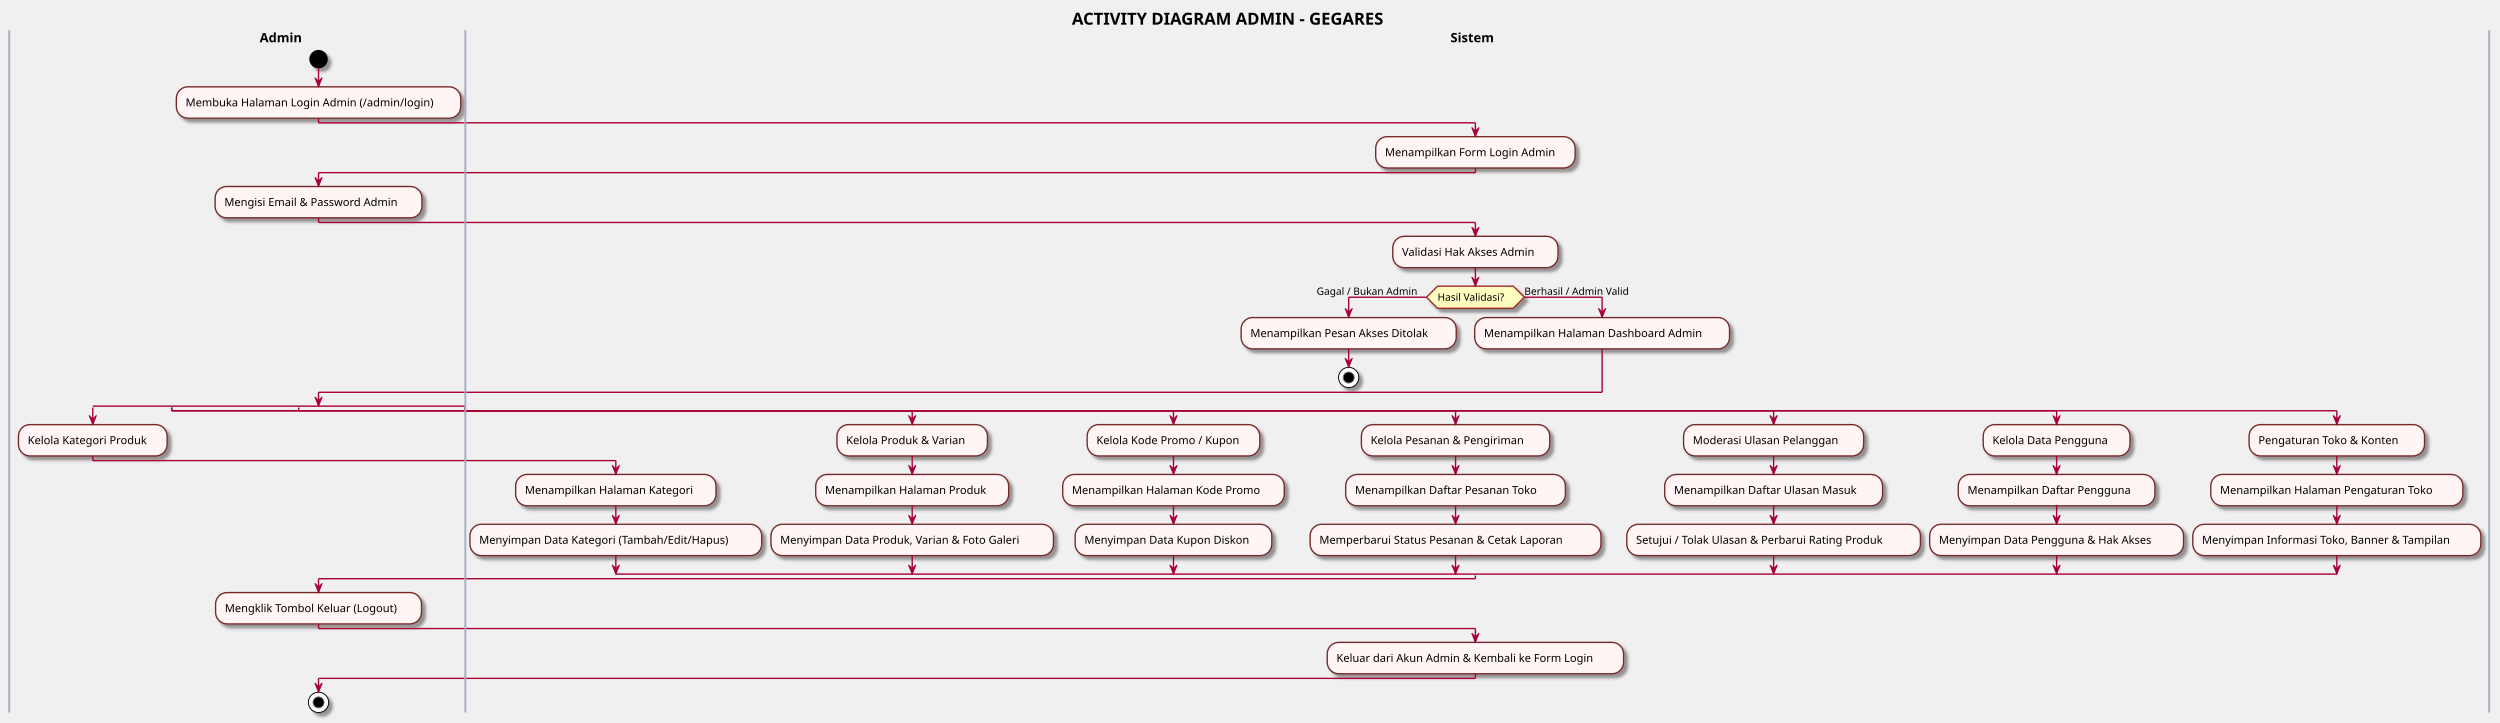
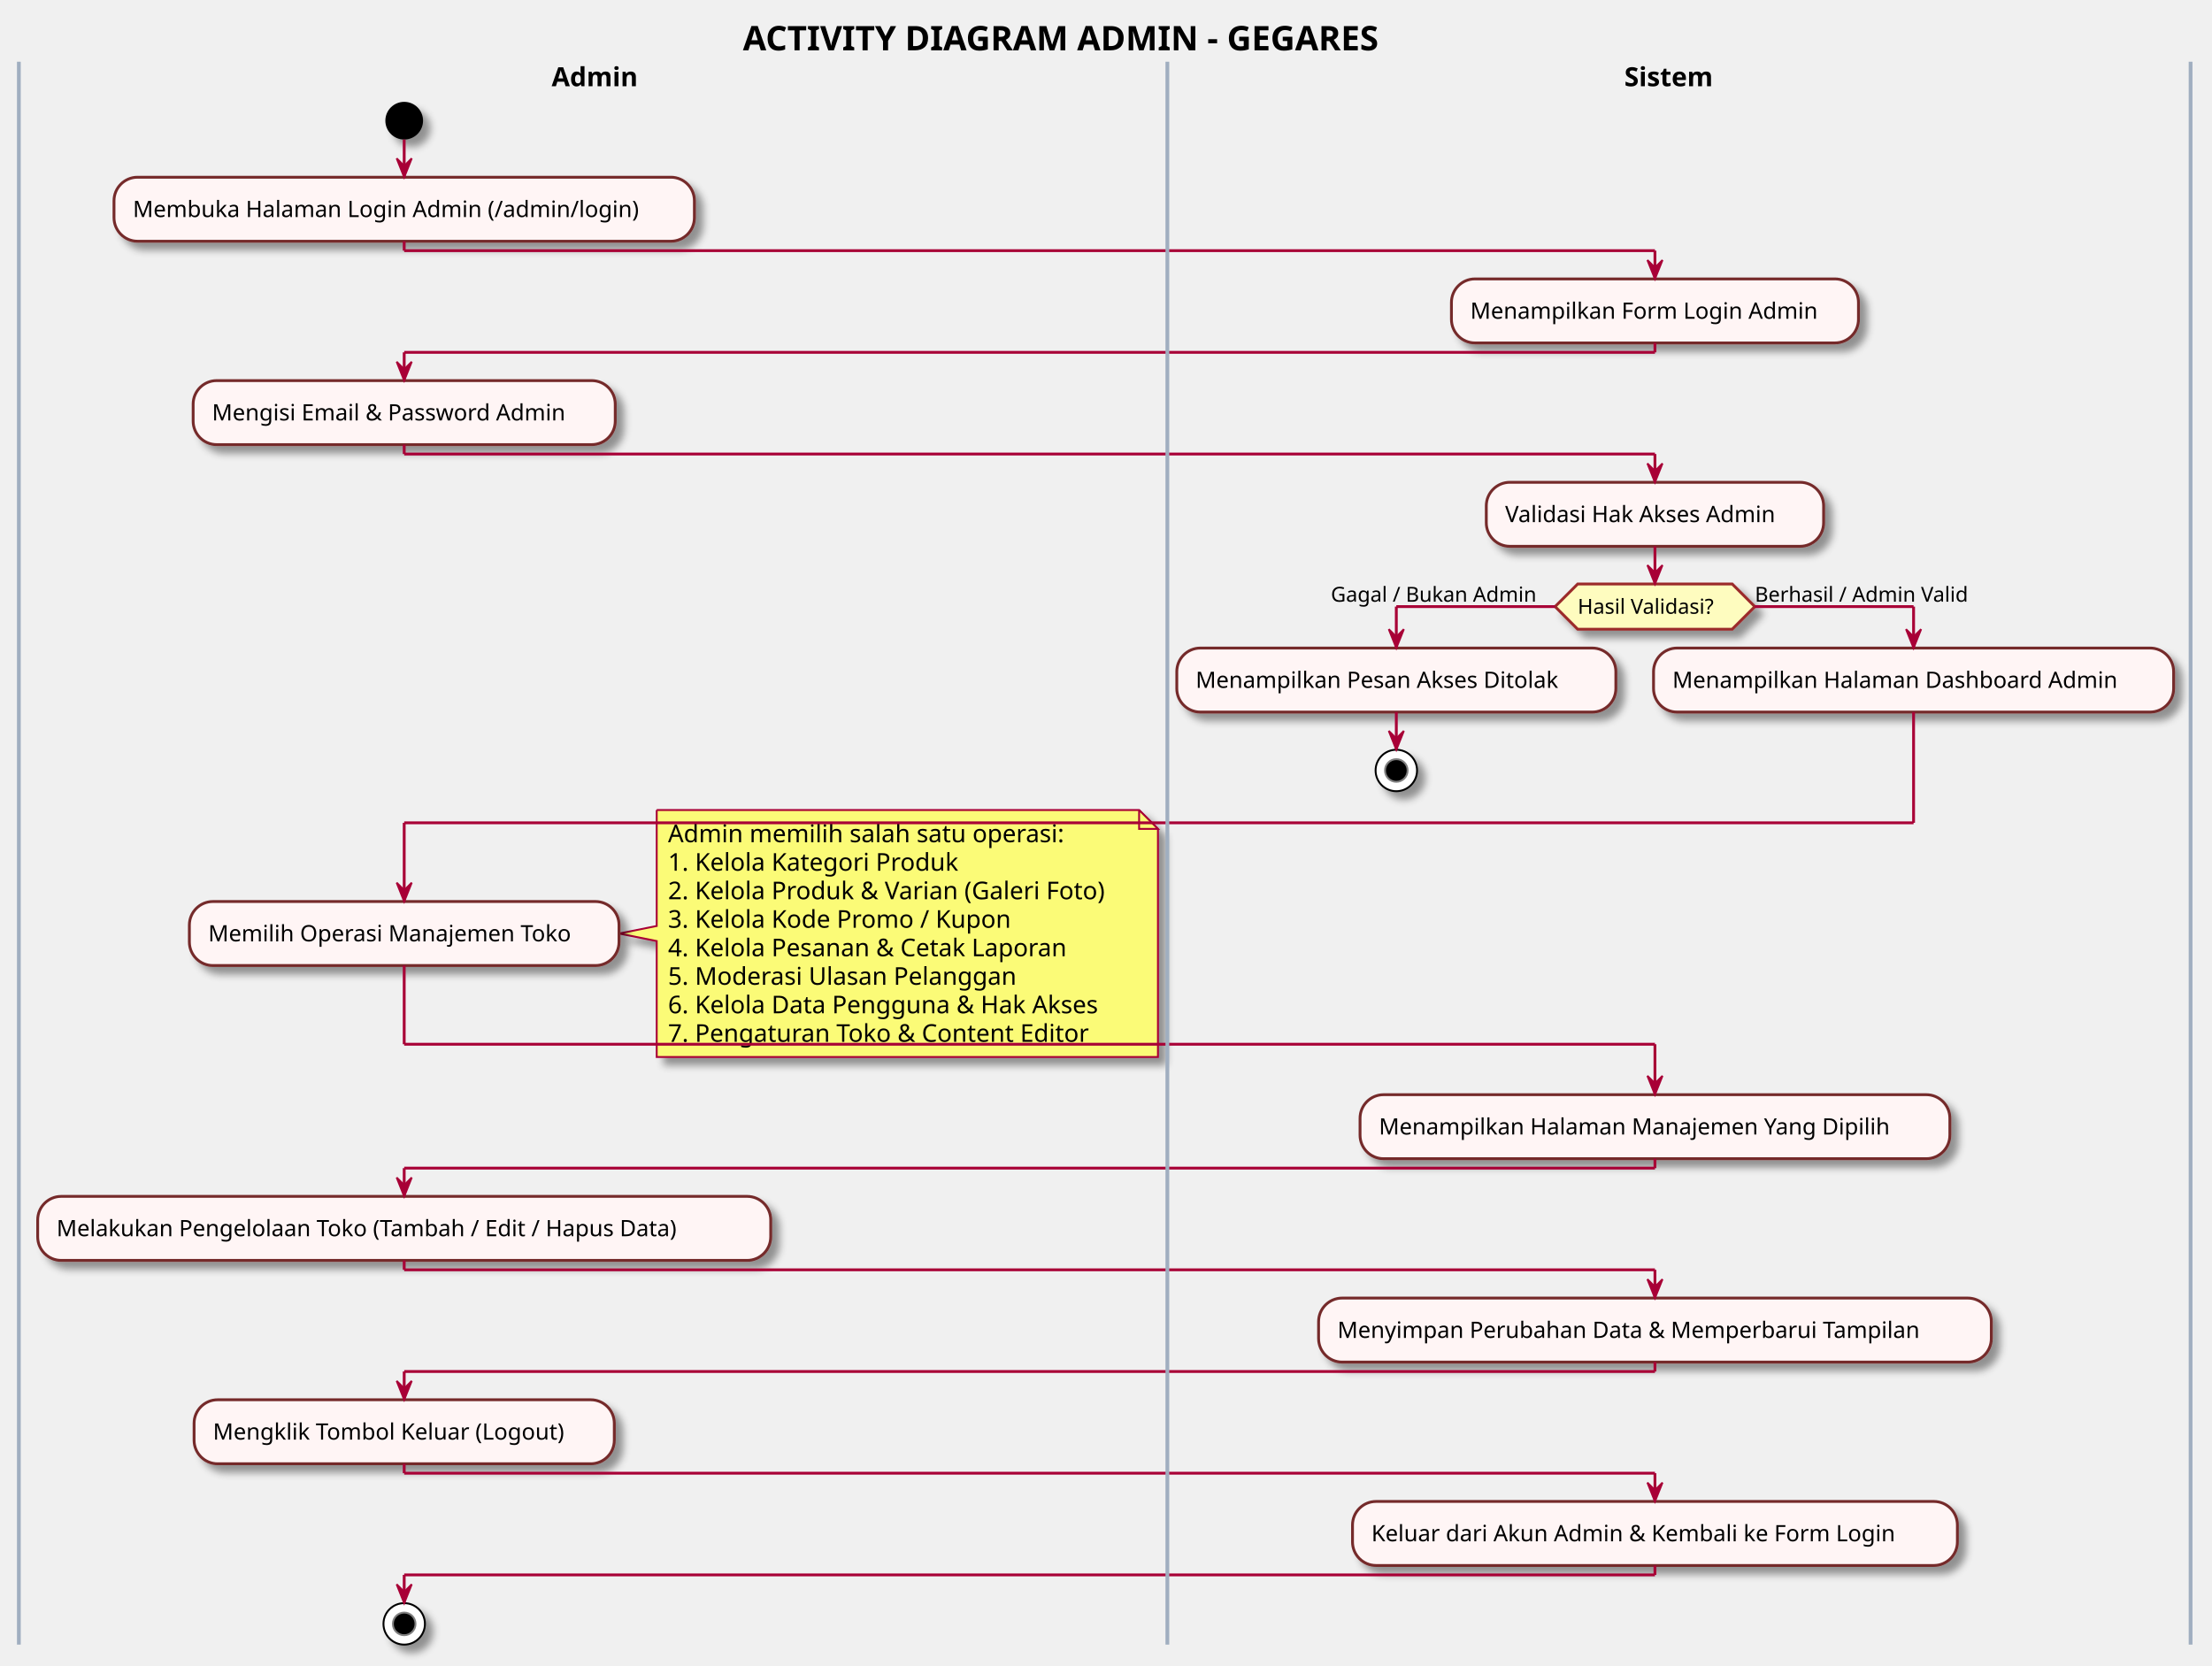
- <svg xmlns="http://www.w3.org/2000/svg" contentScriptType="application/ecmascript" contentStyleType="text/css" height="1468.125px" preserveAspectRatio="none" style="width:5077px;height:1468px;" version="1.1" viewBox="0 0 5077 1468" width="5077.5px" zoomAndPan="magnify">
+ <svg xmlns="http://www.w3.org/2000/svg" contentScriptType="application/ecmascript" contentStyleType="text/css" height="1657.5px" preserveAspectRatio="none" style="width:2201px;height:1657px;" version="1.1" viewBox="0 0 2201 1657" width="2201.25px" zoomAndPan="magnify">
  <defs>
-     <filter height="300%" id="fnx3omo5le2xk" width="300%" x="-1" y="-1">
+     <filter height="300%" id="fh6a0xgo9omfv" width="300%" x="-1" y="-1">
      <feGaussianBlur result="blurOut" stdDeviation="3.75" />
      <feColorMatrix in="blurOut" result="blurOut2" type="matrix" values="0 0 0 0 0 0 0 0 0 0 0 0 0 0 0 0 0 0 .4 0" />
      <feOffset dx="7.5" dy="7.5" in="blurOut2" result="blurOut3" />
      <feBlend in="SourceGraphic" in2="blurOut3" mode="normal" />
    </filter>
  </defs>
  <g>
-     <text fill="#000000" font-family="sans-serif" font-size="33.75" font-weight="bold" lengthAdjust="spacingAndGlyphs" textLength="720" x="2176.875" y="50.078">ACTIVITY DIAGRAM ADMIN - GEGARES</text>
-     <ellipse cx="646.875" cy="120.097" fill="#000000" filter="url(#fnx3omo5le2xk)" rx="18.75" ry="18.75" style="stroke: none; stroke-width: 1.875;" />
-     <rect fill="#FFF5F5" filter="url(#fnx3omo5le2xk)" height="63.691" rx="23.438" ry="23.438" style="stroke: #742A2A; stroke-width: 2.812;" width="577.5" x="358.125" y="176.347" />
-     <text fill="#000000" font-family="sans-serif" font-size="22.5" lengthAdjust="spacingAndGlyphs" textLength="540" x="376.875" y="215.982">Membuka Halaman Login Admin (/admin/login)</text>
-     <rect fill="#FFF5F5" filter="url(#fnx3omo5le2xk)" height="63.691" rx="23.438" ry="23.438" style="stroke: #742A2A; stroke-width: 2.812;" width="420" x="436.875" y="378.73" />
-     <text fill="#000000" font-family="sans-serif" font-size="22.5" lengthAdjust="spacingAndGlyphs" textLength="382.5" x="455.625" y="418.365">Mengisi Email &amp; Password Admin</text>
-     <line style="stroke: #A80036; stroke-width: 2.812;" x1="188.438" x2="945" y1="824.804" y2="824.804" />
-     <rect fill="#FFF5F5" filter="url(#fnx3omo5le2xk)" height="63.691" rx="23.438" ry="23.438" style="stroke: #742A2A; stroke-width: 2.812;" width="301.875" x="37.5" y="862.304" />
-     <text fill="#000000" font-family="sans-serif" font-size="22.5" lengthAdjust="spacingAndGlyphs" textLength="264.375" x="56.25" y="901.939">Kelola Kategori Produk</text>
-     <rect fill="#FFF5F5" filter="url(#fnx3omo5le2xk)" height="63.691" rx="23.438" ry="23.438" style="stroke: #742A2A; stroke-width: 2.812;" width="418.125" x="437.812" y="1203.378" />
-     <text fill="#000000" font-family="sans-serif" font-size="22.5" lengthAdjust="spacingAndGlyphs" textLength="380.625" x="456.562" y="1243.013">Mengklik Tombol Keluar (Logout)</text>
-     <ellipse cx="646.875" cy="1426.386" fill="#FFFFFF" filter="url(#fnx3omo5le2xk)" rx="20.625" ry="20.625" style="stroke: #000000; stroke-width: 1.875;" />
-     <ellipse cx="646.875" cy="1426.386" fill="#000000" rx="11.25" ry="11.25" style="stroke: #7F7F7F; stroke-width: 1.875;" />
-     <rect fill="#FFF5F5" filter="url(#fnx3omo5le2xk)" height="63.691" rx="23.438" ry="23.438" style="stroke: #742A2A; stroke-width: 2.812;" width="405" x="2793.75" y="277.538" />
-     <text fill="#000000" font-family="sans-serif" font-size="22.5" lengthAdjust="spacingAndGlyphs" textLength="367.5" x="2812.5" y="317.173">Menampilkan Form Login Admin</text>
-     <rect fill="#FFF5F5" filter="url(#fnx3omo5le2xk)" height="63.691" rx="23.438" ry="23.438" style="stroke: #742A2A; stroke-width: 2.812;" width="335.625" x="2828.438" y="479.921" />
-     <text fill="#000000" font-family="sans-serif" font-size="22.5" lengthAdjust="spacingAndGlyphs" textLength="298.125" x="2847.188" y="519.556">Validasi Hak Akses Admin</text>
-     <polygon fill="#FEFCBF" filter="url(#fnx3omo5le2xk)" points="2919.375,581.113,3073.125,581.113,3095.625,603.613,3073.125,626.113,2919.375,626.113,2896.875,603.613,2919.375,581.113" style="stroke: #9B2C2C; stroke-width: 2.812;" />
-     <text fill="#000000" font-family="sans-serif" font-size="20.625" lengthAdjust="spacingAndGlyphs" textLength="153.75" x="2919.375" y="610.753">Hasil Validasi?</text>
-     <text fill="#000000" font-family="sans-serif" font-size="20.625" lengthAdjust="spacingAndGlyphs" textLength="223.125" x="2673.75" y="598.749">Gagal / Bukan Admin</text>
-     <text fill="#000000" font-family="sans-serif" font-size="20.625" lengthAdjust="spacingAndGlyphs" textLength="234.375" x="3095.625" y="598.749">Berhasil / Admin Valid</text>
-     <rect fill="#FFF5F5" filter="url(#fnx3omo5le2xk)" height="63.691" rx="23.438" ry="23.438" style="stroke: #742A2A; stroke-width: 2.812;" width="436.875" x="2520.469" y="644.863" />
-     <text fill="#000000" font-family="sans-serif" font-size="22.5" lengthAdjust="spacingAndGlyphs" textLength="399.375" x="2539.219" y="684.498">Menampilkan Pesan Akses Ditolak</text>
-     <ellipse cx="2738.906" cy="766.679" fill="#FFFFFF" filter="url(#fnx3omo5le2xk)" rx="20.625" ry="20.625" style="stroke: #000000; stroke-width: 1.875;" />
-     <ellipse cx="2738.906" cy="766.679" fill="#000000" rx="11.25" ry="11.25" style="stroke: #7F7F7F; stroke-width: 1.875;" />
-     <rect fill="#FFF5F5" filter="url(#fnx3omo5le2xk)" height="63.691" rx="23.438" ry="23.438" style="stroke: #742A2A; stroke-width: 2.812;" width="517.5" x="2994.844" y="644.863" />
-     <text fill="#000000" font-family="sans-serif" font-size="22.5" lengthAdjust="spacingAndGlyphs" textLength="480" x="3013.594" y="684.498">Menampilkan Halaman Dashboard Admin</text>
-     <rect fill="#FFF5F5" filter="url(#fnx3omo5le2xk)" height="63.691" rx="23.438" ry="23.438" style="stroke: #742A2A; stroke-width: 2.812;" width="406.875" x="1047.188" y="963.495" />
-     <text fill="#000000" font-family="sans-serif" font-size="22.5" lengthAdjust="spacingAndGlyphs" textLength="369.375" x="1065.938" y="1003.13">Menampilkan Halaman Kategori</text>
-     <rect fill="#FFF5F5" filter="url(#fnx3omo5le2xk)" height="63.691" rx="23.438" ry="23.438" style="stroke: #742A2A; stroke-width: 2.812;" width="592.5" x="954.375" y="1064.687" />
-     <text fill="#000000" font-family="sans-serif" font-size="22.5" lengthAdjust="spacingAndGlyphs" textLength="555" x="973.125" y="1104.322">Menyimpan Data Kategori (Tambah/Edit/Hapus)</text>
-     <rect fill="#FFF5F5" filter="url(#fnx3omo5le2xk)" height="63.691" rx="23.438" ry="23.438" style="stroke: #742A2A; stroke-width: 2.812;" width="305.625" x="1699.688" y="862.304" />
-     <text fill="#000000" font-family="sans-serif" font-size="22.5" lengthAdjust="spacingAndGlyphs" textLength="268.125" x="1718.438" y="901.939">Kelola Produk &amp; Varian</text>
-     <rect fill="#FFF5F5" filter="url(#fnx3omo5le2xk)" height="63.691" rx="23.438" ry="23.438" style="stroke: #742A2A; stroke-width: 2.812;" width="391.875" x="1656.562" y="963.495" />
-     <text fill="#000000" font-family="sans-serif" font-size="22.5" lengthAdjust="spacingAndGlyphs" textLength="354.375" x="1675.312" y="1003.13">Menampilkan Halaman Produk</text>
-     <rect fill="#FFF5F5" filter="url(#fnx3omo5le2xk)" height="63.691" rx="23.438" ry="23.438" style="stroke: #742A2A; stroke-width: 2.812;" width="573.75" x="1565.625" y="1064.687" />
-     <text fill="#000000" font-family="sans-serif" font-size="22.5" lengthAdjust="spacingAndGlyphs" textLength="536.25" x="1584.375" y="1104.322">Menyimpan Data Produk, Varian &amp; Foto Galeri</text>
-     <rect fill="#FFF5F5" filter="url(#fnx3omo5le2xk)" height="63.691" rx="23.438" ry="23.438" style="stroke: #742A2A; stroke-width: 2.812;" width="350.625" x="2207.812" y="862.304" />
-     <text fill="#000000" font-family="sans-serif" font-size="22.5" lengthAdjust="spacingAndGlyphs" textLength="313.125" x="2226.562" y="901.939">Kelola Kode Promo / Kupon</text>
-     <rect fill="#FFF5F5" filter="url(#fnx3omo5le2xk)" height="63.691" rx="23.438" ry="23.438" style="stroke: #742A2A; stroke-width: 2.812;" width="450" x="2158.125" y="963.495" />
-     <text fill="#000000" font-family="sans-serif" font-size="22.5" lengthAdjust="spacingAndGlyphs" textLength="412.5" x="2176.875" y="1003.13">Menampilkan Halaman Kode Promo</text>
-     <rect fill="#FFF5F5" filter="url(#fnx3omo5le2xk)" height="63.691" rx="23.438" ry="23.438" style="stroke: #742A2A; stroke-width: 2.812;" width="399.375" x="2183.438" y="1064.687" />
-     <text fill="#000000" font-family="sans-serif" font-size="22.5" lengthAdjust="spacingAndGlyphs" textLength="361.875" x="2202.188" y="1104.322">Menyimpan Data Kupon Diskon</text>
-     <rect fill="#FFF5F5" filter="url(#fnx3omo5le2xk)" height="63.691" rx="23.438" ry="23.438" style="stroke: #742A2A; stroke-width: 2.812;" width="382.5" x="2764.688" y="862.304" />
-     <text fill="#000000" font-family="sans-serif" font-size="22.5" lengthAdjust="spacingAndGlyphs" textLength="345" x="2783.438" y="901.939">Kelola Pesanan &amp; Pengiriman</text>
-     <rect fill="#FFF5F5" filter="url(#fnx3omo5le2xk)" height="63.691" rx="23.438" ry="23.438" style="stroke: #742A2A; stroke-width: 2.812;" width="446.25" x="2732.812" y="963.495" />
-     <text fill="#000000" font-family="sans-serif" font-size="22.5" lengthAdjust="spacingAndGlyphs" textLength="408.75" x="2751.562" y="1003.13">Menampilkan Daftar Pesanan Toko</text>
-     <rect fill="#FFF5F5" filter="url(#fnx3omo5le2xk)" height="63.691" rx="23.438" ry="23.438" style="stroke: #742A2A; stroke-width: 2.812;" width="590.625" x="2660.625" y="1064.687" />
-     <text fill="#000000" font-family="sans-serif" font-size="22.5" lengthAdjust="spacingAndGlyphs" textLength="553.125" x="2679.375" y="1104.322">Memperbarui Status Pesanan &amp; Cetak Laporan</text>
-     <rect fill="#FFF5F5" filter="url(#fnx3omo5le2xk)" height="63.691" rx="23.438" ry="23.438" style="stroke: #742A2A; stroke-width: 2.812;" width="365.625" x="3419.062" y="862.304" />
-     <text fill="#000000" font-family="sans-serif" font-size="22.5" lengthAdjust="spacingAndGlyphs" textLength="328.125" x="3437.812" y="901.939">Moderasi Ulasan Pelanggan</text>
-     <rect fill="#FFF5F5" filter="url(#fnx3omo5le2xk)" height="63.691" rx="23.438" ry="23.438" style="stroke: #742A2A; stroke-width: 2.812;" width="442.5" x="3380.625" y="963.495" />
-     <text fill="#000000" font-family="sans-serif" font-size="22.5" lengthAdjust="spacingAndGlyphs" textLength="405" x="3399.375" y="1003.13">Menampilkan Daftar Ulasan Masuk</text>
-     <rect fill="#FFF5F5" filter="url(#fnx3omo5le2xk)" height="63.691" rx="23.438" ry="23.438" style="stroke: #742A2A; stroke-width: 2.812;" width="596.25" x="3303.75" y="1064.687" />
-     <text fill="#000000" font-family="sans-serif" font-size="22.5" lengthAdjust="spacingAndGlyphs" textLength="558.75" x="3322.5" y="1104.322">Setujui / Tolak Ulasan &amp; Perbarui Rating Produk</text>
-     <rect fill="#FFF5F5" filter="url(#fnx3omo5le2xk)" height="63.691" rx="23.438" ry="23.438" style="stroke: #742A2A; stroke-width: 2.812;" width="298.125" x="4027.5" y="862.304" />
-     <text fill="#000000" font-family="sans-serif" font-size="22.5" lengthAdjust="spacingAndGlyphs" textLength="260.625" x="4046.25" y="901.939">Kelola Data Pengguna</text>
-     <rect fill="#FFF5F5" filter="url(#fnx3omo5le2xk)" height="63.691" rx="23.438" ry="23.438" style="stroke: #742A2A; stroke-width: 2.812;" width="399.375" x="3976.875" y="963.495" />
-     <text fill="#000000" font-family="sans-serif" font-size="22.5" lengthAdjust="spacingAndGlyphs" textLength="361.875" x="3995.625" y="1003.13">Menampilkan Daftar Pengguna</text>
-     <rect fill="#FFF5F5" filter="url(#fnx3omo5le2xk)" height="63.691" rx="23.438" ry="23.438" style="stroke: #742A2A; stroke-width: 2.812;" width="515.625" x="3918.75" y="1064.687" />
-     <text fill="#000000" font-family="sans-serif" font-size="22.5" lengthAdjust="spacingAndGlyphs" textLength="478.125" x="3937.5" y="1104.322">Menyimpan Data Pengguna &amp; Hak Akses</text>
-     <rect fill="#FFF5F5" filter="url(#fnx3omo5le2xk)" height="63.691" rx="23.438" ry="23.438" style="stroke: #742A2A; stroke-width: 2.812;" width="356.25" x="4567.5" y="862.304" />
-     <text fill="#000000" font-family="sans-serif" font-size="22.5" lengthAdjust="spacingAndGlyphs" textLength="318.75" x="4586.25" y="901.939">Pengaturan Toko &amp; Konten</text>
-     <rect fill="#FFF5F5" filter="url(#fnx3omo5le2xk)" height="63.691" rx="23.438" ry="23.438" style="stroke: #742A2A; stroke-width: 2.812;" width="511.875" x="4489.688" y="963.495" />
-     <text fill="#000000" font-family="sans-serif" font-size="22.5" lengthAdjust="spacingAndGlyphs" textLength="474.375" x="4508.438" y="1003.13">Menampilkan Halaman Pengaturan Toko</text>
-     <rect fill="#FFF5F5" filter="url(#fnx3omo5le2xk)" height="63.691" rx="23.438" ry="23.438" style="stroke: #742A2A; stroke-width: 2.812;" width="585" x="4453.125" y="1064.687" />
-     <text fill="#000000" font-family="sans-serif" font-size="22.5" lengthAdjust="spacingAndGlyphs" textLength="547.5" x="4471.875" y="1104.322">Menyimpan Informasi Toko, Banner &amp; Tampilan</text>
-     <line style="stroke: #A80036; stroke-width: 2.812;" x1="1250.625" x2="4745.625" y1="1165.878" y2="1165.878" />
-     <rect fill="#FFF5F5" filter="url(#fnx3omo5le2xk)" height="63.691" rx="23.438" ry="23.438" style="stroke: #742A2A; stroke-width: 2.812;" width="601.875" x="2695.312" y="1304.57" />
-     <text fill="#000000" font-family="sans-serif" font-size="22.5" lengthAdjust="spacingAndGlyphs" textLength="564.375" x="2714.062" y="1344.205">Keluar dari Akun Admin &amp; Kembali ke Form Login</text>
-     <line style="stroke: #A80036; stroke-width: 2.812;" x1="646.875" x2="646.875" y1="138.847" y2="176.347" />
-     <polygon fill="#A80036" points="639.375,157.597,646.875,176.347,654.375,157.597,646.875,165.097" style="stroke: #A80036; stroke-width: 1.875;" />
-     <line style="stroke: #A80036; stroke-width: 2.812;" x1="188.438" x2="188.438" y1="827.617" y2="862.304" />
-     <polygon fill="#A80036" points="180.938,843.554,188.438,862.304,195.938,843.554,188.438,851.054" style="stroke: #A80036; stroke-width: 1.875;" />
-     <line style="stroke: #A80036; stroke-width: 2.812;" x1="2738.906" x2="2738.906" y1="708.554" y2="746.054" />
-     <polygon fill="#A80036" points="2731.406,727.304,2738.906,746.054,2746.406,727.304,2738.906,734.804" style="stroke: #A80036; stroke-width: 1.875;" />
-     <line style="stroke: #A80036; stroke-width: 2.812;" x1="2896.875" x2="2738.906" y1="603.613" y2="603.613" />
-     <line style="stroke: #A80036; stroke-width: 2.812;" x1="2738.906" x2="2738.906" y1="603.613" y2="644.863" />
-     <polygon fill="#A80036" points="2731.406,626.113,2738.906,644.863,2746.406,626.113,2738.906,633.613" style="stroke: #A80036; stroke-width: 1.875;" />
-     <line style="stroke: #A80036; stroke-width: 2.812;" x1="3095.625" x2="3253.594" y1="603.613" y2="603.613" />
-     <line style="stroke: #A80036; stroke-width: 2.812;" x1="3253.594" x2="3253.594" y1="603.613" y2="644.863" />
-     <polygon fill="#A80036" points="3246.094,626.113,3253.594,644.863,3261.094,626.113,3253.594,633.613" style="stroke: #A80036; stroke-width: 1.875;" />
-     <line style="stroke: #A80036; stroke-width: 2.812;" x1="3253.594" x2="3253.594" y1="708.554" y2="796.679" />
-     <line style="stroke: #A80036; stroke-width: 2.812;" x1="3253.594" x2="646.875" y1="796.679" y2="796.679" />
-     <line style="stroke: #A80036; stroke-width: 2.812;" x1="646.875" x2="646.875" y1="796.679" y2="824.804" />
-     <polygon fill="#A80036" points="639.375,806.054,646.875,824.804,654.375,806.054,646.875,813.554" style="stroke: #A80036; stroke-width: 1.875;" />
-     <line style="stroke: #A80036; stroke-width: 2.812;" x1="2996.25" x2="2996.25" y1="543.613" y2="581.113" />
-     <polygon fill="#A80036" points="2988.75,562.363,2996.25,581.113,3003.75,562.363,2996.25,569.863" style="stroke: #A80036; stroke-width: 1.875;" />
-     <line style="stroke: #A80036; stroke-width: 2.812;" x1="1250.625" x2="1250.625" y1="1027.187" y2="1064.687" />
-     <polygon fill="#A80036" points="1243.125,1045.937,1250.625,1064.687,1258.125,1045.937,1250.625,1053.437" style="stroke: #A80036; stroke-width: 1.875;" />
-     <line style="stroke: #A80036; stroke-width: 2.812;" x1="1852.5" x2="1852.5" y1="925.995" y2="963.495" />
-     <polygon fill="#A80036" points="1845,944.745,1852.5,963.495,1860,944.745,1852.5,952.245" style="stroke: #A80036; stroke-width: 1.875;" />
-     <line style="stroke: #A80036; stroke-width: 2.812;" x1="1852.5" x2="1852.5" y1="1027.187" y2="1064.687" />
-     <polygon fill="#A80036" points="1845,1045.937,1852.5,1064.687,1860,1045.937,1852.5,1053.437" style="stroke: #A80036; stroke-width: 1.875;" />
-     <line style="stroke: #A80036; stroke-width: 2.812;" x1="2383.125" x2="2383.125" y1="925.995" y2="963.495" />
-     <polygon fill="#A80036" points="2375.625,944.745,2383.125,963.495,2390.625,944.745,2383.125,952.245" style="stroke: #A80036; stroke-width: 1.875;" />
-     <line style="stroke: #A80036; stroke-width: 2.812;" x1="2383.125" x2="2383.125" y1="1027.187" y2="1064.687" />
-     <polygon fill="#A80036" points="2375.625,1045.937,2383.125,1064.687,2390.625,1045.937,2383.125,1053.437" style="stroke: #A80036; stroke-width: 1.875;" />
-     <line style="stroke: #A80036; stroke-width: 2.812;" x1="2955.938" x2="2955.938" y1="925.995" y2="963.495" />
-     <polygon fill="#A80036" points="2948.438,944.745,2955.938,963.495,2963.438,944.745,2955.938,952.245" style="stroke: #A80036; stroke-width: 1.875;" />
-     <line style="stroke: #A80036; stroke-width: 2.812;" x1="2955.938" x2="2955.938" y1="1027.187" y2="1064.687" />
-     <polygon fill="#A80036" points="2948.438,1045.937,2955.938,1064.687,2963.438,1045.937,2955.938,1053.437" style="stroke: #A80036; stroke-width: 1.875;" />
-     <line style="stroke: #A80036; stroke-width: 2.812;" x1="3601.875" x2="3601.875" y1="925.995" y2="963.495" />
-     <polygon fill="#A80036" points="3594.375,944.745,3601.875,963.495,3609.375,944.745,3601.875,952.245" style="stroke: #A80036; stroke-width: 1.875;" />
-     <line style="stroke: #A80036; stroke-width: 2.812;" x1="3601.875" x2="3601.875" y1="1027.187" y2="1064.687" />
-     <polygon fill="#A80036" points="3594.375,1045.937,3601.875,1064.687,3609.375,1045.937,3601.875,1053.437" style="stroke: #A80036; stroke-width: 1.875;" />
-     <line style="stroke: #A80036; stroke-width: 2.812;" x1="4176.562" x2="4176.562" y1="925.995" y2="963.495" />
-     <polygon fill="#A80036" points="4169.062,944.745,4176.562,963.495,4184.062,944.745,4176.562,952.245" style="stroke: #A80036; stroke-width: 1.875;" />
-     <line style="stroke: #A80036; stroke-width: 2.812;" x1="4176.562" x2="4176.562" y1="1027.187" y2="1064.687" />
-     <polygon fill="#A80036" points="4169.062,1045.937,4176.562,1064.687,4184.062,1045.937,4176.562,1053.437" style="stroke: #A80036; stroke-width: 1.875;" />
-     <line style="stroke: #A80036; stroke-width: 2.812;" x1="4745.625" x2="4745.625" y1="925.995" y2="963.495" />
-     <polygon fill="#A80036" points="4738.125,944.745,4745.625,963.495,4753.125,944.745,4745.625,952.245" style="stroke: #A80036; stroke-width: 1.875;" />
-     <line style="stroke: #A80036; stroke-width: 2.812;" x1="4745.625" x2="4745.625" y1="1027.187" y2="1064.687" />
-     <polygon fill="#A80036" points="4738.125,1045.937,4745.625,1064.687,4753.125,1045.937,4745.625,1053.437" style="stroke: #A80036; stroke-width: 1.875;" />
-     <line style="stroke: #A80036; stroke-width: 2.812;" x1="1250.625" x2="1250.625" y1="1128.378" y2="1165.878" />
-     <polygon fill="#A80036" points="1243.125,1147.128,1250.625,1165.878,1258.125,1147.128,1250.625,1154.628" style="stroke: #A80036; stroke-width: 1.875;" />
-     <line style="stroke: #A80036; stroke-width: 2.812;" x1="1852.5" x2="1852.5" y1="1128.378" y2="1165.878" />
-     <polygon fill="#A80036" points="1845,1147.128,1852.5,1165.878,1860,1147.128,1852.5,1154.628" style="stroke: #A80036; stroke-width: 1.875;" />
-     <line style="stroke: #A80036; stroke-width: 2.812;" x1="2383.125" x2="2383.125" y1="1128.378" y2="1165.878" />
-     <polygon fill="#A80036" points="2375.625,1147.128,2383.125,1165.878,2390.625,1147.128,2383.125,1154.628" style="stroke: #A80036; stroke-width: 1.875;" />
-     <line style="stroke: #A80036; stroke-width: 2.812;" x1="2955.938" x2="2955.938" y1="1128.378" y2="1165.878" />
-     <polygon fill="#A80036" points="2948.438,1147.128,2955.938,1165.878,2963.438,1147.128,2955.938,1154.628" style="stroke: #A80036; stroke-width: 1.875;" />
-     <line style="stroke: #A80036; stroke-width: 2.812;" x1="3601.875" x2="3601.875" y1="1128.378" y2="1165.878" />
-     <polygon fill="#A80036" points="3594.375,1147.128,3601.875,1165.878,3609.375,1147.128,3601.875,1154.628" style="stroke: #A80036; stroke-width: 1.875;" />
-     <line style="stroke: #A80036; stroke-width: 2.812;" x1="4176.562" x2="4176.562" y1="1128.378" y2="1165.878" />
-     <polygon fill="#A80036" points="4169.062,1147.128,4176.562,1165.878,4184.062,1147.128,4176.562,1154.628" style="stroke: #A80036; stroke-width: 1.875;" />
-     <line style="stroke: #A80036; stroke-width: 2.812;" x1="4745.625" x2="4745.625" y1="1128.378" y2="1165.878" />
-     <polygon fill="#A80036" points="4738.125,1147.128,4745.625,1165.878,4753.125,1147.128,4745.625,1154.628" style="stroke: #A80036; stroke-width: 1.875;" />
-     <line style="stroke: #A80036; stroke-width: 2.812;" x1="646.875" x2="646.875" y1="240.038" y2="249.413" />
-     <line style="stroke: #A80036; stroke-width: 2.812;" x1="646.875" x2="2996.25" y1="249.413" y2="249.413" />
-     <line style="stroke: #A80036; stroke-width: 2.812;" x1="2996.25" x2="2996.25" y1="249.413" y2="277.538" />
-     <polygon fill="#A80036" points="2988.75,258.788,2996.25,277.538,3003.75,258.788,2996.25,266.288" style="stroke: #A80036; stroke-width: 1.875;" />
-     <line style="stroke: #A80036; stroke-width: 2.812;" x1="2996.25" x2="2996.25" y1="341.23" y2="350.605" />
-     <line style="stroke: #A80036; stroke-width: 2.812;" x1="2996.25" x2="646.875" y1="350.605" y2="350.605" />
-     <line style="stroke: #A80036; stroke-width: 2.812;" x1="646.875" x2="646.875" y1="350.605" y2="378.73" />
-     <polygon fill="#A80036" points="639.375,359.98,646.875,378.73,654.375,359.98,646.875,367.48" style="stroke: #A80036; stroke-width: 1.875;" />
-     <line style="stroke: #A80036; stroke-width: 2.812;" x1="646.875" x2="646.875" y1="442.421" y2="451.796" />
-     <line style="stroke: #A80036; stroke-width: 2.812;" x1="646.875" x2="2996.25" y1="451.796" y2="451.796" />
-     <line style="stroke: #A80036; stroke-width: 2.812;" x1="2996.25" x2="2996.25" y1="451.796" y2="479.921" />
-     <polygon fill="#A80036" points="2988.75,461.171,2996.25,479.921,3003.75,461.171,2996.25,468.671" style="stroke: #A80036; stroke-width: 1.875;" />
-     <line style="stroke: #A80036; stroke-width: 2.812;" x1="188.438" x2="188.438" y1="925.995" y2="935.37" />
-     <line style="stroke: #A80036; stroke-width: 2.812;" x1="188.438" x2="1250.625" y1="935.37" y2="935.37" />
-     <line style="stroke: #A80036; stroke-width: 2.812;" x1="1250.625" x2="1250.625" y1="935.37" y2="963.495" />
-     <polygon fill="#A80036" points="1243.125,944.745,1250.625,963.495,1258.125,944.745,1250.625,952.245" style="stroke: #A80036; stroke-width: 1.875;" />
-     <line style="stroke: #A80036; stroke-width: 2.812;" x1="348.75" x2="348.75" y1="827.617" y2="834.179" />
-     <line style="stroke: #A80036; stroke-width: 2.812;" x1="348.75" x2="1852.5" y1="834.179" y2="834.179" />
-     <line style="stroke: #A80036; stroke-width: 2.812;" x1="1852.5" x2="1852.5" y1="834.179" y2="862.304" />
-     <polygon fill="#A80036" points="1845,843.554,1852.5,862.304,1860,843.554,1852.5,851.054" style="stroke: #A80036; stroke-width: 1.875;" />
-     <line style="stroke: #A80036; stroke-width: 2.812;" x1="348.75" x2="348.75" y1="827.617" y2="834.179" />
-     <line style="stroke: #A80036; stroke-width: 2.812;" x1="348.75" x2="2383.125" y1="834.179" y2="834.179" />
-     <line style="stroke: #A80036; stroke-width: 2.812;" x1="2383.125" x2="2383.125" y1="834.179" y2="862.304" />
-     <polygon fill="#A80036" points="2375.625,843.554,2383.125,862.304,2390.625,843.554,2383.125,851.054" style="stroke: #A80036; stroke-width: 1.875;" />
-     <line style="stroke: #A80036; stroke-width: 2.812;" x1="606.562" x2="606.562" y1="827.617" y2="834.179" />
-     <line style="stroke: #A80036; stroke-width: 2.812;" x1="606.562" x2="2955.938" y1="834.179" y2="834.179" />
-     <line style="stroke: #A80036; stroke-width: 2.812;" x1="2955.938" x2="2955.938" y1="834.179" y2="862.304" />
-     <polygon fill="#A80036" points="2948.438,843.554,2955.938,862.304,2963.438,843.554,2955.938,851.054" style="stroke: #A80036; stroke-width: 1.875;" />
-     <line style="stroke: #A80036; stroke-width: 2.812;" x1="945" x2="945" y1="827.617" y2="834.179" />
-     <line style="stroke: #A80036; stroke-width: 2.812;" x1="945" x2="3601.875" y1="834.179" y2="834.179" />
-     <line style="stroke: #A80036; stroke-width: 2.812;" x1="3601.875" x2="3601.875" y1="834.179" y2="862.304" />
-     <polygon fill="#A80036" points="3594.375,843.554,3601.875,862.304,3609.375,843.554,3601.875,851.054" style="stroke: #A80036; stroke-width: 1.875;" />
-     <line style="stroke: #A80036; stroke-width: 2.812;" x1="945" x2="945" y1="827.617" y2="834.179" />
-     <line style="stroke: #A80036; stroke-width: 2.812;" x1="945" x2="4176.562" y1="834.179" y2="834.179" />
-     <line style="stroke: #A80036; stroke-width: 2.812;" x1="4176.562" x2="4176.562" y1="834.179" y2="862.304" />
-     <polygon fill="#A80036" points="4169.062,843.554,4176.562,862.304,4184.062,843.554,4176.562,851.054" style="stroke: #A80036; stroke-width: 1.875;" />
-     <line style="stroke: #A80036; stroke-width: 2.812;" x1="945" x2="945" y1="827.617" y2="834.179" />
-     <line style="stroke: #A80036; stroke-width: 2.812;" x1="945" x2="4745.625" y1="834.179" y2="834.179" />
-     <line style="stroke: #A80036; stroke-width: 2.812;" x1="4745.625" x2="4745.625" y1="834.179" y2="862.304" />
-     <polygon fill="#A80036" points="4738.125,843.554,4745.625,862.304,4753.125,843.554,4745.625,851.054" style="stroke: #A80036; stroke-width: 1.875;" />
-     <line style="stroke: #A80036; stroke-width: 2.812;" x1="2996.25" x2="2996.25" y1="1168.691" y2="1175.253" />
-     <line style="stroke: #A80036; stroke-width: 2.812;" x1="2996.25" x2="646.875" y1="1175.253" y2="1175.253" />
-     <line style="stroke: #A80036; stroke-width: 2.812;" x1="646.875" x2="646.875" y1="1175.253" y2="1203.378" />
-     <polygon fill="#A80036" points="639.375,1184.628,646.875,1203.378,654.375,1184.628,646.875,1192.128" style="stroke: #A80036; stroke-width: 1.875;" />
-     <line style="stroke: #A80036; stroke-width: 2.812;" x1="646.875" x2="646.875" y1="1267.07" y2="1276.445" />
-     <line style="stroke: #A80036; stroke-width: 2.812;" x1="646.875" x2="2996.25" y1="1276.445" y2="1276.445" />
-     <line style="stroke: #A80036; stroke-width: 2.812;" x1="2996.25" x2="2996.25" y1="1276.445" y2="1304.57" />
-     <polygon fill="#A80036" points="2988.75,1285.82,2996.25,1304.57,3003.75,1285.82,2996.25,1293.32" style="stroke: #A80036; stroke-width: 1.875;" />
-     <line style="stroke: #A80036; stroke-width: 2.812;" x1="2996.25" x2="2996.25" y1="1368.261" y2="1377.636" />
-     <line style="stroke: #A80036; stroke-width: 2.812;" x1="2996.25" x2="646.875" y1="1377.636" y2="1377.636" />
-     <line style="stroke: #A80036; stroke-width: 2.812;" x1="646.875" x2="646.875" y1="1377.636" y2="1405.761" />
-     <polygon fill="#A80036" points="639.375,1387.011,646.875,1405.761,654.375,1387.011,646.875,1394.511" style="stroke: #A80036; stroke-width: 1.875;" />
-     <text fill="#000000" font-family="sans-serif" font-size="26.25" font-weight="bold" lengthAdjust="spacingAndGlyphs" textLength="91.875" x="527.344" y="85.781">Admin</text>
-     <text fill="#000000" font-family="sans-serif" font-size="26.25" font-weight="bold" lengthAdjust="spacingAndGlyphs" textLength="99.375" x="2945.625" y="85.781">Sistem</text>
-     <line style="stroke: #A0AEC0; stroke-width: 3.75;" x1="18.75" x2="18.75" y1="61.415" y2="1447.011" />
-     <line style="stroke: #A0AEC0; stroke-width: 3.75;" x1="945" x2="945" y1="61.415" y2="1447.011" />
-     <line style="stroke: #A0AEC0; stroke-width: 3.75;" x1="5055" x2="5055" y1="61.415" y2="1447.011" />
+     <text fill="#000000" font-family="sans-serif" font-size="33.75" font-weight="bold" lengthAdjust="spacingAndGlyphs" textLength="720" x="739.219" y="50.078">ACTIVITY DIAGRAM ADMIN - GEGARES</text>
+     <ellipse cx="402.188" cy="120.097" fill="#000000" filter="url(#fh6a0xgo9omfv)" rx="18.75" ry="18.75" style="stroke: none; stroke-width: 1.875;" />
+     <rect fill="#FFF5F5" filter="url(#fh6a0xgo9omfv)" height="63.691" rx="23.438" ry="23.438" style="stroke: #742A2A; stroke-width: 2.812;" width="577.5" x="113.438" y="176.347" />
+     <text fill="#000000" font-family="sans-serif" font-size="22.5" lengthAdjust="spacingAndGlyphs" textLength="540" x="132.188" y="215.982">Membuka Halaman Login Admin (/admin/login)</text>
+     <rect fill="#FFF5F5" filter="url(#fh6a0xgo9omfv)" height="63.691" rx="23.438" ry="23.438" style="stroke: #742A2A; stroke-width: 2.812;" width="420" x="192.188" y="378.73" />
+     <text fill="#000000" font-family="sans-serif" font-size="22.5" lengthAdjust="spacingAndGlyphs" textLength="382.5" x="210.938" y="418.365">Mengisi Email &amp; Password Admin</text>
+     <path d="M653.438,806.054 L653.438,921.425 L615.938,928.925 L653.438,936.425 L653.438,1051.796 A0,0 0 0 0 653.438,1051.796 L1152.188,1051.796 A0,0 0 0 0 1152.188,1051.796 L1152.188,824.804 L1133.438,806.054 L653.438,806.054 A0,0 0 0 0 653.438,806.054 " fill="#FBFB77" filter="url(#fh6a0xgo9omfv)" style="stroke: #A80036; stroke-width: 1.875;" />
+     <path d="M1133.438,806.054 L1133.438,824.804 L1152.188,824.804 L1133.438,806.054 " fill="#FBFB77" style="stroke: #A80036; stroke-width: 1.875;" />
+     <text fill="#000000" font-family="sans-serif" font-size="24.375" lengthAdjust="spacingAndGlyphs" textLength="414.375" x="664.688" y="838.054">Admin memilih salah satu operasi:</text>
+     <text fill="#000000" font-family="sans-serif" font-size="24.375" lengthAdjust="spacingAndGlyphs" textLength="298.125" x="664.688" y="866.428">1. Kelola Kategori Produk</text>
+     <text fill="#000000" font-family="sans-serif" font-size="24.375" lengthAdjust="spacingAndGlyphs" textLength="459.375" x="664.688" y="894.803">2. Kelola Produk &amp; Varian (Galeri Foto)</text>
+     <text fill="#000000" font-family="sans-serif" font-size="24.375" lengthAdjust="spacingAndGlyphs" textLength="352.5" x="664.688" y="923.177">3. Kelola Kode Promo / Kupon</text>
+     <text fill="#000000" font-family="sans-serif" font-size="24.375" lengthAdjust="spacingAndGlyphs" textLength="421.875" x="664.688" y="951.551">4. Kelola Pesanan &amp; Cetak Laporan</text>
+     <text fill="#000000" font-family="sans-serif" font-size="24.375" lengthAdjust="spacingAndGlyphs" textLength="361.875" x="664.688" y="979.925">5. Moderasi Ulasan Pelanggan</text>
+     <text fill="#000000" font-family="sans-serif" font-size="24.375" lengthAdjust="spacingAndGlyphs" textLength="455.625" x="664.688" y="1008.299">6. Kelola Data Pengguna &amp; Hak Akses</text>
+     <text fill="#000000" font-family="sans-serif" font-size="24.375" lengthAdjust="spacingAndGlyphs" textLength="440.625" x="664.688" y="1036.673">7. Pengaturan Toko &amp; Content Editor</text>
+     <rect fill="#FFF5F5" filter="url(#fh6a0xgo9omfv)" height="63.691" rx="23.438" ry="23.438" style="stroke: #742A2A; stroke-width: 2.812;" width="427.5" x="188.438" y="897.08" />
+     <text fill="#000000" font-family="sans-serif" font-size="22.5" lengthAdjust="spacingAndGlyphs" textLength="390" x="207.188" y="936.715">Memilih Operasi Manajemen Toko</text>
+     <rect fill="#FFF5F5" filter="url(#fh6a0xgo9omfv)" height="63.691" rx="23.438" ry="23.438" style="stroke: #742A2A; stroke-width: 2.812;" width="729.375" x="37.5" y="1190.488" />
+     <text fill="#000000" font-family="sans-serif" font-size="22.5" lengthAdjust="spacingAndGlyphs" textLength="691.875" x="56.25" y="1230.123">Melakukan Pengelolaan Toko (Tambah / Edit / Hapus Data)</text>
+     <rect fill="#FFF5F5" filter="url(#fh6a0xgo9omfv)" height="63.691" rx="23.438" ry="23.438" style="stroke: #742A2A; stroke-width: 2.812;" width="418.125" x="193.125" y="1392.87" />
+     <text fill="#000000" font-family="sans-serif" font-size="22.5" lengthAdjust="spacingAndGlyphs" textLength="380.625" x="211.875" y="1432.505">Mengklik Tombol Keluar (Logout)</text>
+     <ellipse cx="402.188" cy="1615.878" fill="#FFFFFF" filter="url(#fh6a0xgo9omfv)" rx="20.625" ry="20.625" style="stroke: #000000; stroke-width: 1.875;" />
+     <ellipse cx="402.188" cy="1615.878" fill="#000000" rx="11.25" ry="11.25" style="stroke: #7F7F7F; stroke-width: 1.875;" />
+     <rect fill="#FFF5F5" filter="url(#fh6a0xgo9omfv)" height="63.691" rx="23.438" ry="23.438" style="stroke: #742A2A; stroke-width: 2.812;" width="405" x="1444.219" y="277.538" />
+     <text fill="#000000" font-family="sans-serif" font-size="22.5" lengthAdjust="spacingAndGlyphs" textLength="367.5" x="1462.969" y="317.173">Menampilkan Form Login Admin</text>
+     <rect fill="#FFF5F5" filter="url(#fh6a0xgo9omfv)" height="63.691" rx="23.438" ry="23.438" style="stroke: #742A2A; stroke-width: 2.812;" width="335.625" x="1478.906" y="479.921" />
+     <text fill="#000000" font-family="sans-serif" font-size="22.5" lengthAdjust="spacingAndGlyphs" textLength="298.125" x="1497.656" y="519.556">Validasi Hak Akses Admin</text>
+     <polygon fill="#FEFCBF" filter="url(#fh6a0xgo9omfv)" points="1569.844,581.113,1723.594,581.113,1746.094,603.613,1723.594,626.113,1569.844,626.113,1547.344,603.613,1569.844,581.113" style="stroke: #9B2C2C; stroke-width: 2.812;" />
+     <text fill="#000000" font-family="sans-serif" font-size="20.625" lengthAdjust="spacingAndGlyphs" textLength="153.75" x="1569.844" y="610.753">Hasil Validasi?</text>
+     <text fill="#000000" font-family="sans-serif" font-size="20.625" lengthAdjust="spacingAndGlyphs" textLength="223.125" x="1324.219" y="598.749">Gagal / Bukan Admin</text>
+     <text fill="#000000" font-family="sans-serif" font-size="20.625" lengthAdjust="spacingAndGlyphs" textLength="234.375" x="1746.094" y="598.749">Berhasil / Admin Valid</text>
+     <rect fill="#FFF5F5" filter="url(#fh6a0xgo9omfv)" height="63.691" rx="23.438" ry="23.438" style="stroke: #742A2A; stroke-width: 2.812;" width="436.875" x="1170.938" y="644.863" />
+     <text fill="#000000" font-family="sans-serif" font-size="22.5" lengthAdjust="spacingAndGlyphs" textLength="399.375" x="1189.688" y="684.498">Menampilkan Pesan Akses Ditolak</text>
+     <ellipse cx="1389.375" cy="766.679" fill="#FFFFFF" filter="url(#fh6a0xgo9omfv)" rx="20.625" ry="20.625" style="stroke: #000000; stroke-width: 1.875;" />
+     <ellipse cx="1389.375" cy="766.679" fill="#000000" rx="11.25" ry="11.25" style="stroke: #7F7F7F; stroke-width: 1.875;" />
+     <rect fill="#FFF5F5" filter="url(#fh6a0xgo9omfv)" height="63.691" rx="23.438" ry="23.438" style="stroke: #742A2A; stroke-width: 2.812;" width="517.5" x="1645.312" y="644.863" />
+     <text fill="#000000" font-family="sans-serif" font-size="22.5" lengthAdjust="spacingAndGlyphs" textLength="480" x="1664.062" y="684.498">Menampilkan Halaman Dashboard Admin</text>
+     <rect fill="#FFF5F5" filter="url(#fh6a0xgo9omfv)" height="63.691" rx="23.438" ry="23.438" style="stroke: #742A2A; stroke-width: 2.812;" width="586.875" x="1353.281" y="1089.296" />
+     <text fill="#000000" font-family="sans-serif" font-size="22.5" lengthAdjust="spacingAndGlyphs" textLength="549.375" x="1372.031" y="1128.931">Menampilkan Halaman Manajemen Yang Dipilih</text>
+     <rect fill="#FFF5F5" filter="url(#fh6a0xgo9omfv)" height="63.691" rx="23.438" ry="23.438" style="stroke: #742A2A; stroke-width: 2.812;" width="669.375" x="1312.031" y="1291.679" />
+     <text fill="#000000" font-family="sans-serif" font-size="22.5" lengthAdjust="spacingAndGlyphs" textLength="631.875" x="1330.781" y="1331.314">Menyimpan Perubahan Data &amp; Memperbarui Tampilan</text>
+     <rect fill="#FFF5F5" filter="url(#fh6a0xgo9omfv)" height="63.691" rx="23.438" ry="23.438" style="stroke: #742A2A; stroke-width: 2.812;" width="601.875" x="1345.781" y="1494.062" />
+     <text fill="#000000" font-family="sans-serif" font-size="22.5" lengthAdjust="spacingAndGlyphs" textLength="564.375" x="1364.531" y="1533.697">Keluar dari Akun Admin &amp; Kembali ke Form Login</text>
+     <line style="stroke: #A80036; stroke-width: 2.812;" x1="402.188" x2="402.188" y1="138.847" y2="176.347" />
+     <polygon fill="#A80036" points="394.688,157.597,402.188,176.347,409.688,157.597,402.188,165.097" style="stroke: #A80036; stroke-width: 1.875;" />
+     <line style="stroke: #A80036; stroke-width: 2.812;" x1="1389.375" x2="1389.375" y1="708.554" y2="746.054" />
+     <polygon fill="#A80036" points="1381.875,727.304,1389.375,746.054,1396.875,727.304,1389.375,734.804" style="stroke: #A80036; stroke-width: 1.875;" />
+     <line style="stroke: #A80036; stroke-width: 2.812;" x1="1547.344" x2="1389.375" y1="603.613" y2="603.613" />
+     <line style="stroke: #A80036; stroke-width: 2.812;" x1="1389.375" x2="1389.375" y1="603.613" y2="644.863" />
+     <polygon fill="#A80036" points="1381.875,626.113,1389.375,644.863,1396.875,626.113,1389.375,633.613" style="stroke: #A80036; stroke-width: 1.875;" />
+     <line style="stroke: #A80036; stroke-width: 2.812;" x1="1746.094" x2="1904.062" y1="603.613" y2="603.613" />
+     <line style="stroke: #A80036; stroke-width: 2.812;" x1="1904.062" x2="1904.062" y1="603.613" y2="644.863" />
+     <polygon fill="#A80036" points="1896.562,626.113,1904.062,644.863,1911.562,626.113,1904.062,633.613" style="stroke: #A80036; stroke-width: 1.875;" />
+     <line style="stroke: #A80036; stroke-width: 2.812;" x1="1904.062" x2="1904.062" y1="708.554" y2="818.754" />
+     <line style="stroke: #A80036; stroke-width: 2.812;" x1="1904.062" x2="402.188" y1="818.754" y2="818.754" />
+     <line style="stroke: #A80036; stroke-width: 2.812;" x1="402.188" x2="402.188" y1="818.754" y2="897.08" />
+     <polygon fill="#A80036" points="394.688,878.33,402.188,897.08,409.688,878.33,402.188,885.83" style="stroke: #A80036; stroke-width: 1.875;" />
+     <line style="stroke: #A80036; stroke-width: 2.812;" x1="1646.719" x2="1646.719" y1="543.613" y2="581.113" />
+     <polygon fill="#A80036" points="1639.219,562.363,1646.719,581.113,1654.219,562.363,1646.719,569.863" style="stroke: #A80036; stroke-width: 1.875;" />
+     <line style="stroke: #A80036; stroke-width: 2.812;" x1="402.188" x2="402.188" y1="240.038" y2="249.413" />
+     <line style="stroke: #A80036; stroke-width: 2.812;" x1="402.188" x2="1646.719" y1="249.413" y2="249.413" />
+     <line style="stroke: #A80036; stroke-width: 2.812;" x1="1646.719" x2="1646.719" y1="249.413" y2="277.538" />
+     <polygon fill="#A80036" points="1639.219,258.788,1646.719,277.538,1654.219,258.788,1646.719,266.288" style="stroke: #A80036; stroke-width: 1.875;" />
+     <line style="stroke: #A80036; stroke-width: 2.812;" x1="1646.719" x2="1646.719" y1="341.23" y2="350.605" />
+     <line style="stroke: #A80036; stroke-width: 2.812;" x1="1646.719" x2="402.188" y1="350.605" y2="350.605" />
+     <line style="stroke: #A80036; stroke-width: 2.812;" x1="402.188" x2="402.188" y1="350.605" y2="378.73" />
+     <polygon fill="#A80036" points="394.688,359.98,402.188,378.73,409.688,359.98,402.188,367.48" style="stroke: #A80036; stroke-width: 1.875;" />
+     <line style="stroke: #A80036; stroke-width: 2.812;" x1="402.188" x2="402.188" y1="442.421" y2="451.796" />
+     <line style="stroke: #A80036; stroke-width: 2.812;" x1="402.188" x2="1646.719" y1="451.796" y2="451.796" />
+     <line style="stroke: #A80036; stroke-width: 2.812;" x1="1646.719" x2="1646.719" y1="451.796" y2="479.921" />
+     <polygon fill="#A80036" points="1639.219,461.171,1646.719,479.921,1654.219,461.171,1646.719,468.671" style="stroke: #A80036; stroke-width: 1.875;" />
+     <line style="stroke: #A80036; stroke-width: 2.812;" x1="402.188" x2="402.188" y1="960.771" y2="1039.096" />
+     <line style="stroke: #A80036; stroke-width: 2.812;" x1="402.188" x2="1646.719" y1="1039.096" y2="1039.096" />
+     <line style="stroke: #A80036; stroke-width: 2.812;" x1="1646.719" x2="1646.719" y1="1039.096" y2="1089.296" />
+     <polygon fill="#A80036" points="1639.219,1070.546,1646.719,1089.296,1654.219,1070.546,1646.719,1078.046" style="stroke: #A80036; stroke-width: 1.875;" />
+     <line style="stroke: #A80036; stroke-width: 2.812;" x1="1646.719" x2="1646.719" y1="1152.988" y2="1162.363" />
+     <line style="stroke: #A80036; stroke-width: 2.812;" x1="1646.719" x2="402.188" y1="1162.363" y2="1162.363" />
+     <line style="stroke: #A80036; stroke-width: 2.812;" x1="402.188" x2="402.188" y1="1162.363" y2="1190.488" />
+     <polygon fill="#A80036" points="394.688,1171.738,402.188,1190.488,409.688,1171.738,402.188,1179.238" style="stroke: #A80036; stroke-width: 1.875;" />
+     <line style="stroke: #A80036; stroke-width: 2.812;" x1="402.188" x2="402.188" y1="1254.179" y2="1263.554" />
+     <line style="stroke: #A80036; stroke-width: 2.812;" x1="402.188" x2="1646.719" y1="1263.554" y2="1263.554" />
+     <line style="stroke: #A80036; stroke-width: 2.812;" x1="1646.719" x2="1646.719" y1="1263.554" y2="1291.679" />
+     <polygon fill="#A80036" points="1639.219,1272.929,1646.719,1291.679,1654.219,1272.929,1646.719,1280.429" style="stroke: #A80036; stroke-width: 1.875;" />
+     <line style="stroke: #A80036; stroke-width: 2.812;" x1="1646.719" x2="1646.719" y1="1355.37" y2="1364.745" />
+     <line style="stroke: #A80036; stroke-width: 2.812;" x1="1646.719" x2="402.188" y1="1364.745" y2="1364.745" />
+     <line style="stroke: #A80036; stroke-width: 2.812;" x1="402.188" x2="402.188" y1="1364.745" y2="1392.87" />
+     <polygon fill="#A80036" points="394.688,1374.12,402.188,1392.87,409.688,1374.12,402.188,1381.62" style="stroke: #A80036; stroke-width: 1.875;" />
+     <line style="stroke: #A80036; stroke-width: 2.812;" x1="402.188" x2="402.188" y1="1456.562" y2="1465.937" />
+     <line style="stroke: #A80036; stroke-width: 2.812;" x1="402.188" x2="1646.719" y1="1465.937" y2="1465.937" />
+     <line style="stroke: #A80036; stroke-width: 2.812;" x1="1646.719" x2="1646.719" y1="1465.937" y2="1494.062" />
+     <polygon fill="#A80036" points="1639.219,1475.312,1646.719,1494.062,1654.219,1475.312,1646.719,1482.812" style="stroke: #A80036; stroke-width: 1.875;" />
+     <line style="stroke: #A80036; stroke-width: 2.812;" x1="1646.719" x2="1646.719" y1="1557.753" y2="1567.128" />
+     <line style="stroke: #A80036; stroke-width: 2.812;" x1="1646.719" x2="402.188" y1="1567.128" y2="1567.128" />
+     <line style="stroke: #A80036; stroke-width: 2.812;" x1="402.188" x2="402.188" y1="1567.128" y2="1595.253" />
+     <polygon fill="#A80036" points="394.688,1576.503,402.188,1595.253,409.688,1576.503,402.188,1584.003" style="stroke: #A80036; stroke-width: 1.875;" />
+     <text fill="#000000" font-family="sans-serif" font-size="26.25" font-weight="bold" lengthAdjust="spacingAndGlyphs" textLength="91.875" x="548.906" y="85.781">Admin</text>
+     <text fill="#000000" font-family="sans-serif" font-size="26.25" font-weight="bold" lengthAdjust="spacingAndGlyphs" textLength="99.375" x="1616.25" y="85.781">Sistem</text>
+     <line style="stroke: #A0AEC0; stroke-width: 3.75;" x1="18.75" x2="18.75" y1="61.415" y2="1636.503" />
+     <line style="stroke: #A0AEC0; stroke-width: 3.75;" x1="1161.562" x2="1161.562" y1="61.415" y2="1636.503" />
+     <line style="stroke: #A0AEC0; stroke-width: 3.75;" x1="2179.688" x2="2179.688" y1="61.415" y2="1636.503" />
  </g>
</svg>
